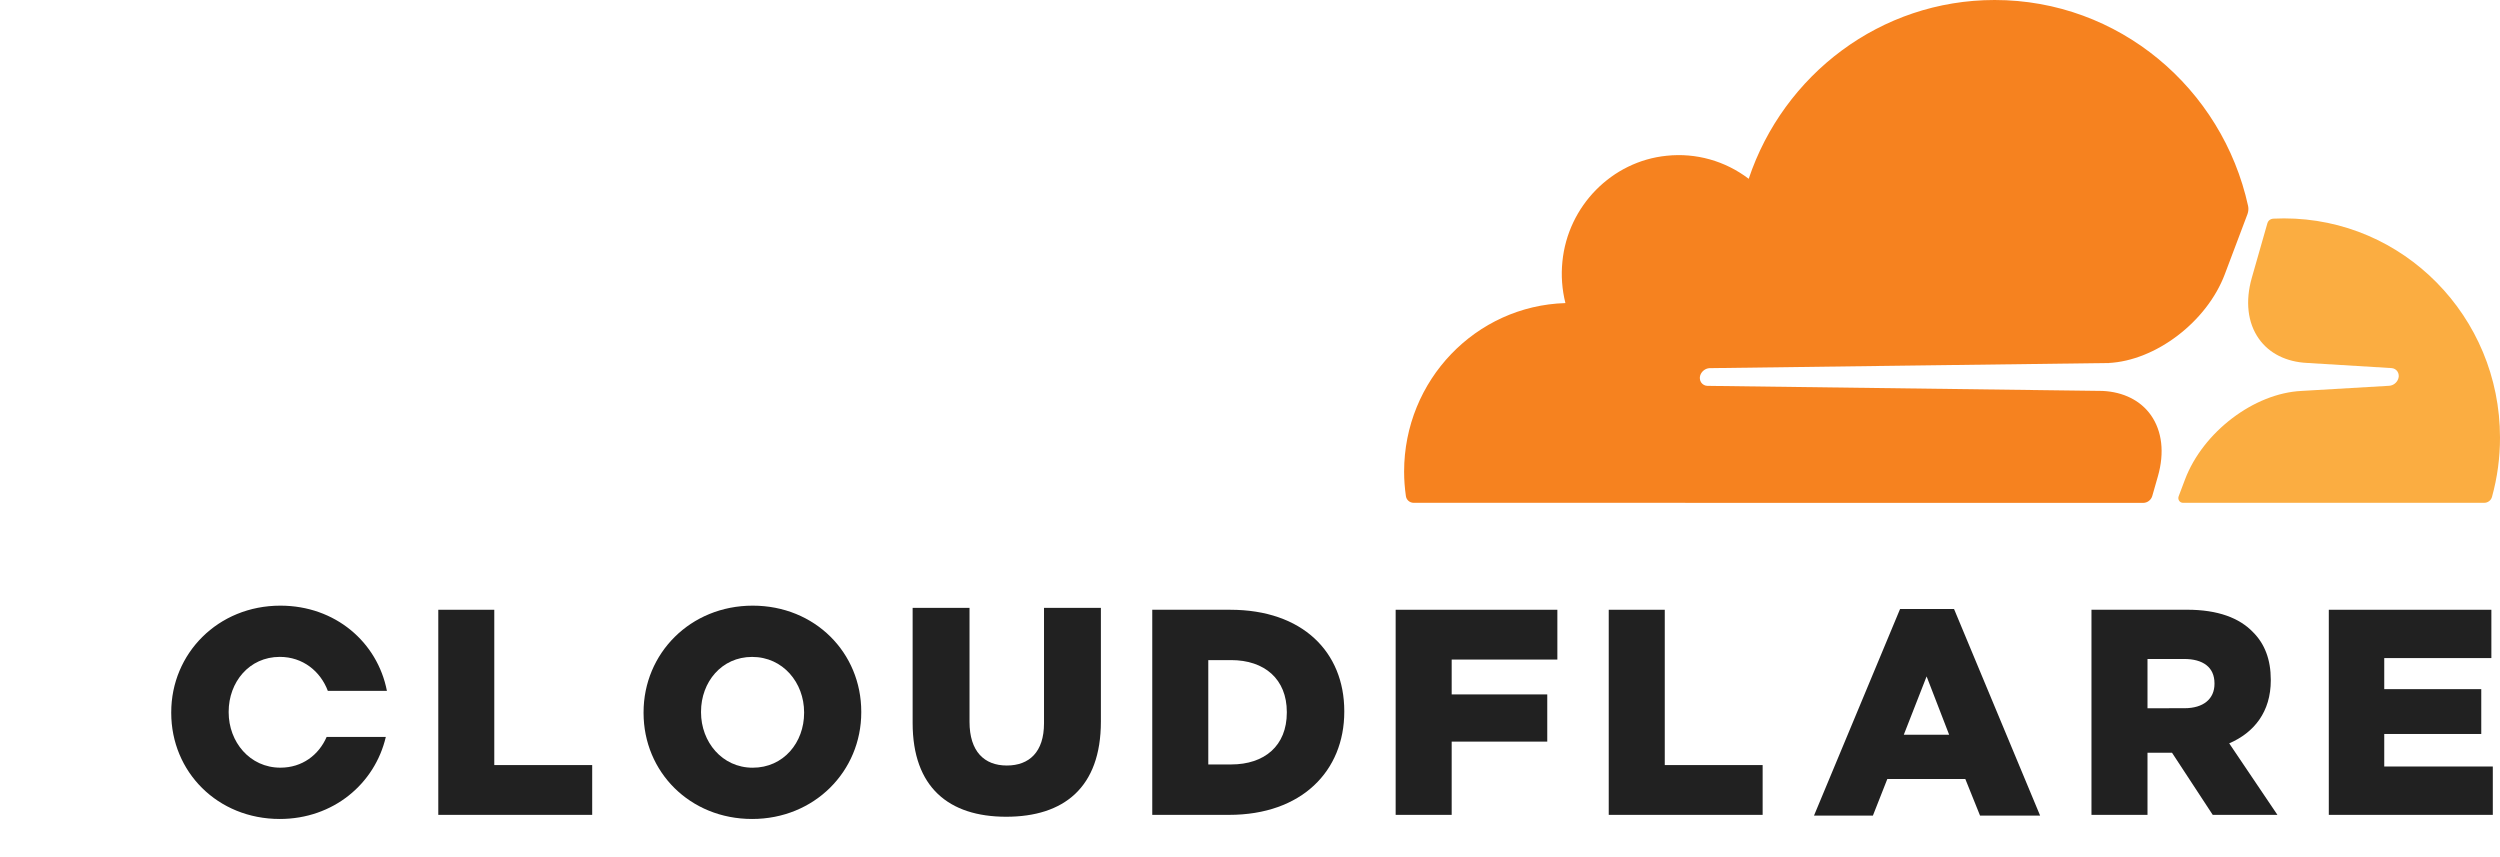
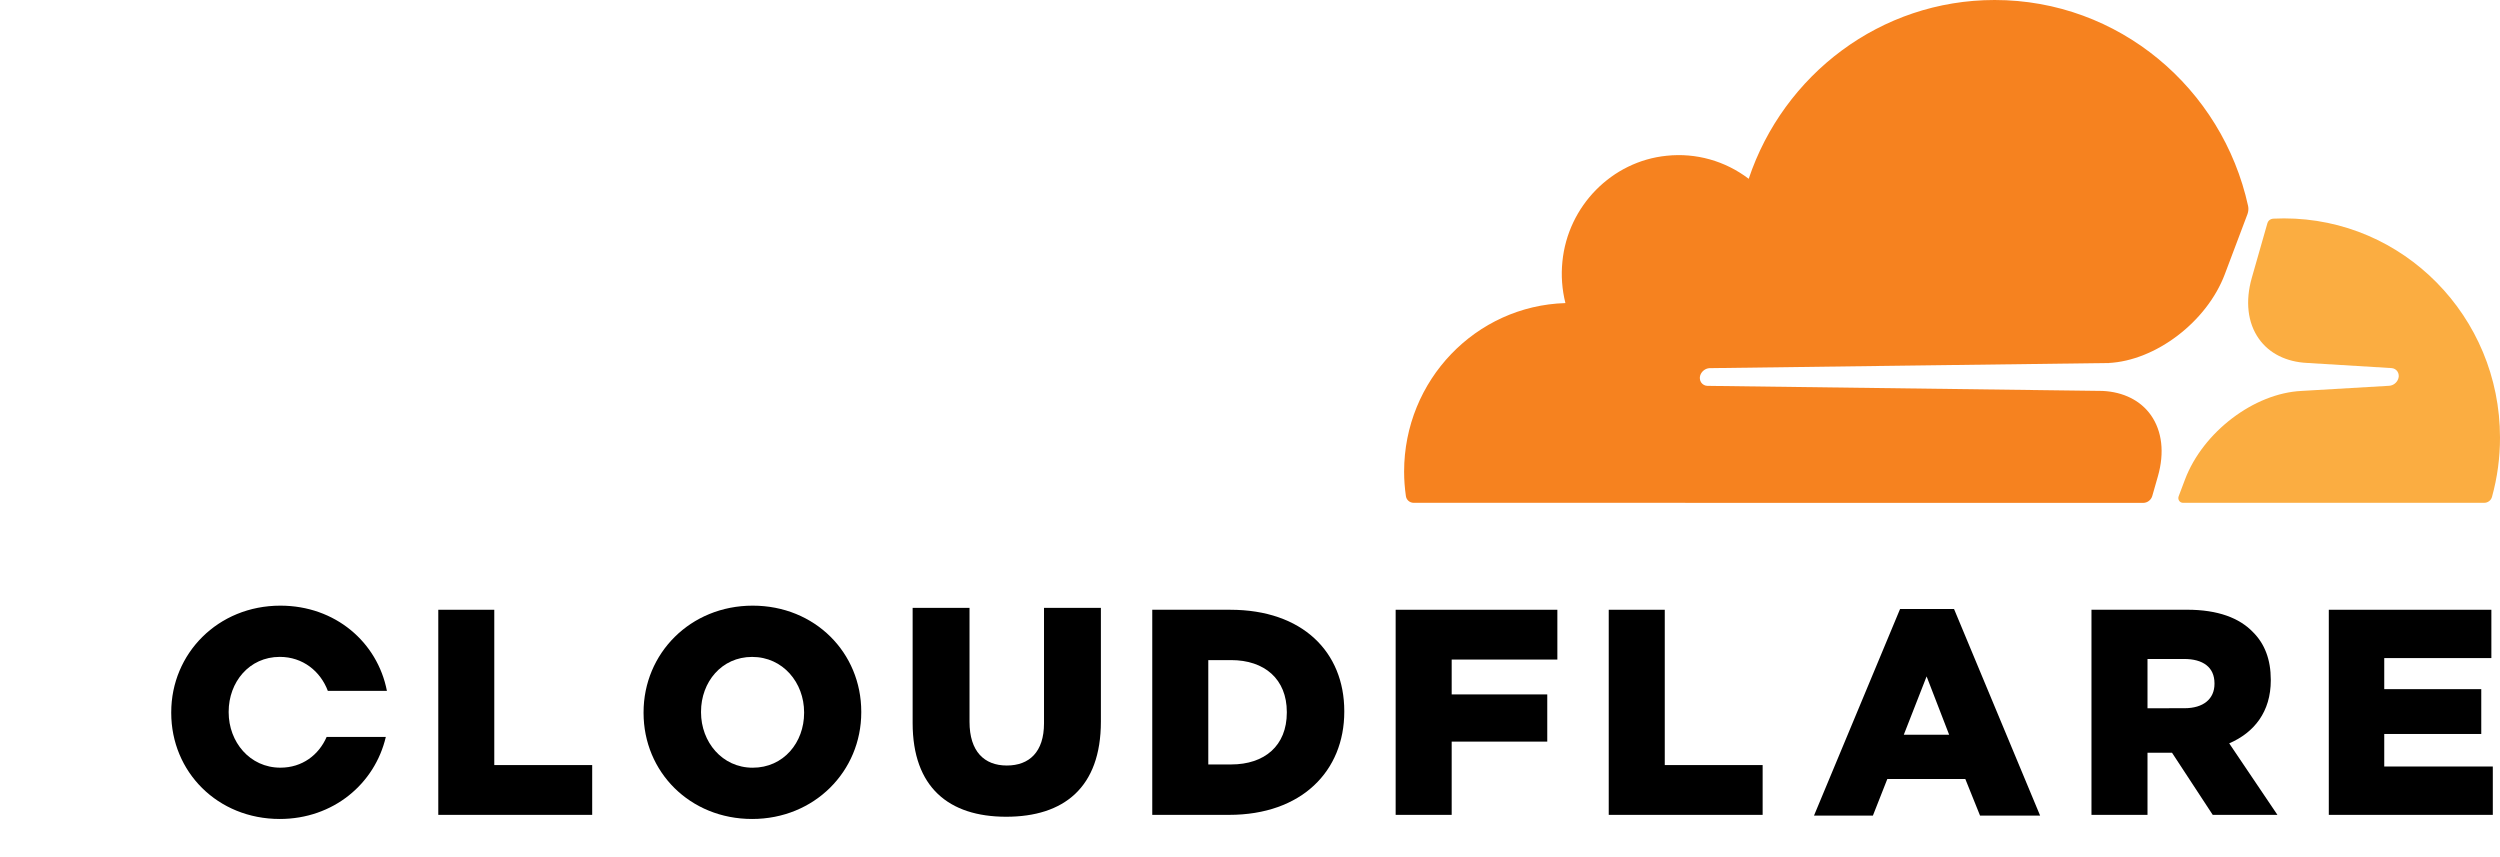
<svg xmlns="http://www.w3.org/2000/svg" width="73" height="25" viewBox="0 0 73 25" fill="none">
-   <path d="M9.538 21.518C9.309 22.044 8.827 22.416 8.187 22.416C7.293 22.416 6.677 21.663 6.677 20.799V20.782C6.677 19.919 7.276 19.181 8.17 19.181C8.844 19.181 9.357 19.602 9.573 20.174H11.298C11.021 18.749 9.787 17.685 8.187 17.685C6.365 17.685 5 19.081 5 20.799V20.816C5 22.536 6.349 23.914 8.17 23.914C9.728 23.914 10.945 22.89 11.266 21.518L9.538 21.518Z" fill="#212121" />
-   <path d="M12.798 17.805H14.433V22.34H17.292V23.794H12.798V17.805Z" fill="#212121" />
-   <path d="M18.792 20.817V20.8C18.792 19.08 20.158 17.685 21.979 17.685C23.8 17.685 25.149 19.062 25.149 20.782V20.8C25.149 22.52 23.783 23.914 21.962 23.914C20.142 23.914 18.792 22.537 18.792 20.817ZM23.48 20.817V20.8C23.48 19.936 22.864 19.182 21.962 19.182C21.068 19.182 20.47 19.918 20.47 20.782V20.8C20.47 21.663 21.085 22.417 21.979 22.417C22.881 22.417 23.48 21.681 23.48 20.817Z" fill="#212121" />
-   <path d="M26.649 21.112V17.749H28.31V21.078C28.31 21.941 28.74 22.353 29.398 22.353C30.055 22.353 30.485 21.959 30.485 21.121V17.749H32.146V21.069C32.146 23.002 31.059 23.849 29.381 23.849C27.703 23.849 26.649 22.987 26.649 21.112Z" fill="#212121" />
-   <path d="M33.646 17.805H35.923C38.031 17.805 39.253 19.037 39.253 20.765V20.782C39.253 22.51 38.014 23.794 35.889 23.794H33.646V17.805ZM35.948 22.322C36.927 22.322 37.575 21.775 37.575 20.807V20.79C37.575 19.832 36.927 19.275 35.948 19.275H35.282V22.322L35.948 22.322Z" fill="#212121" />
-   <path d="M40.753 17.805H45.475V19.259H42.389V20.277H45.18V21.655H42.389V23.794H40.753V17.805Z" fill="#212121" />
-   <path d="M46.975 17.805H48.611V22.34H51.469V23.794H46.975V17.805Z" fill="#212121" />
-   <path d="M55.482 17.783H57.058L59.571 23.815H57.817L57.387 22.746H55.11L54.689 23.815H52.969L55.482 17.783ZM56.915 21.454L56.257 19.751L55.591 21.454H56.915Z" fill="#212121" />
-   <path d="M61.071 17.804H63.862C64.764 17.804 65.388 18.044 65.784 18.455C66.13 18.797 66.307 19.26 66.307 19.85V19.867C66.307 20.782 65.825 21.39 65.093 21.706L66.501 23.794H64.612L63.423 21.98H62.707V23.794H61.071V17.804ZM63.786 20.68C64.343 20.68 64.663 20.406 64.663 19.969V19.952C64.663 19.482 64.326 19.242 63.777 19.242H62.707V20.681L63.786 20.68Z" fill="#212121" />
-   <path d="M68.001 17.805H72.748V19.216H69.62V20.123H72.453V21.432H69.62V22.382H72.79V23.794H68.001V17.805Z" fill="#212121" />
+   <path d="M9.538 21.518C9.309 22.044 8.827 22.416 8.187 22.416C7.293 22.416 6.677 21.663 6.677 20.799V20.782C6.677 19.919 7.276 19.181 8.17 19.181C8.844 19.181 9.357 19.602 9.573 20.174H11.298C11.021 18.749 9.787 17.685 8.187 17.685C6.365 17.685 5 19.081 5 20.799V20.816C5 22.536 6.349 23.914 8.17 23.914C9.728 23.914 10.945 22.89 11.266 21.518L9.538 21.518Z" fill="currentColor" />
+   <path d="M12.798 17.805H14.433V22.34H17.292V23.794H12.798V17.805Z" fill="currentColor" />
+   <path d="M18.792 20.817V20.8C18.792 19.08 20.158 17.685 21.979 17.685C23.8 17.685 25.149 19.062 25.149 20.782V20.8C25.149 22.52 23.783 23.914 21.962 23.914C20.142 23.914 18.792 22.537 18.792 20.817ZM23.48 20.817V20.8C23.48 19.936 22.864 19.182 21.962 19.182C21.068 19.182 20.47 19.918 20.47 20.782V20.8C20.47 21.663 21.085 22.417 21.979 22.417C22.881 22.417 23.48 21.681 23.48 20.817Z" fill="currentColor" />
+   <path d="M26.649 21.112V17.749H28.31V21.078C28.31 21.941 28.74 22.353 29.398 22.353C30.055 22.353 30.485 21.959 30.485 21.121V17.749H32.146V21.069C32.146 23.002 31.059 23.849 29.381 23.849C27.703 23.849 26.649 22.987 26.649 21.112Z" fill="currentColor" />
+   <path d="M33.646 17.805H35.923C38.031 17.805 39.253 19.037 39.253 20.765V20.782C39.253 22.51 38.014 23.794 35.889 23.794H33.646V17.805ZM35.948 22.322C36.927 22.322 37.575 21.775 37.575 20.807V20.79C37.575 19.832 36.927 19.275 35.948 19.275H35.282V22.322L35.948 22.322Z" fill="currentColor" />
+   <path d="M40.753 17.805H45.475V19.259H42.389V20.277H45.18V21.655H42.389V23.794H40.753V17.805Z" fill="currentColor" />
+   <path d="M46.975 17.805H48.611V22.34H51.469V23.794H46.975V17.805Z" fill="currentColor" />
+   <path d="M55.482 17.783H57.058L59.571 23.815H57.817L57.387 22.746H55.11L54.689 23.815H52.969L55.482 17.783ZM56.915 21.454L56.257 19.751L55.591 21.454H56.915Z" fill="currentColor" />
+   <path d="M61.071 17.804H63.862C64.764 17.804 65.388 18.044 65.784 18.455C66.13 18.797 66.307 19.26 66.307 19.85V19.867C66.307 20.782 65.825 21.39 65.093 21.706L66.501 23.794H64.612L63.423 21.98H62.707V23.794H61.071V17.804ZM63.786 20.68C64.343 20.68 64.663 20.406 64.663 19.969V19.952C64.663 19.482 64.326 19.242 63.777 19.242H62.707V20.681L63.786 20.68Z" fill="currentColor" />
+   <path d="M68.001 17.805H72.748V19.216H69.62V20.123H72.453V21.432H69.62V22.382H72.79V23.794H68.001V17.805Z" fill="currentColor" />
  <path d="M62.848 14.477L63.012 13.903C63.207 13.219 63.134 12.588 62.807 12.123C62.506 11.696 62.005 11.444 61.395 11.415L49.856 11.267C49.82 11.266 49.785 11.257 49.754 11.24C49.722 11.223 49.695 11.198 49.674 11.168C49.654 11.138 49.641 11.103 49.637 11.066C49.632 11.03 49.636 10.992 49.648 10.957C49.668 10.9 49.704 10.85 49.752 10.813C49.799 10.776 49.856 10.754 49.916 10.75L61.562 10.6C62.944 10.535 64.439 9.398 64.963 8.011L65.627 6.25C65.654 6.175 65.661 6.094 65.645 6.016C64.891 2.574 61.864 0 58.244 0C54.909 0 52.078 2.184 51.062 5.221C50.376 4.698 49.52 4.457 48.666 4.548C47.066 4.709 45.78 6.016 45.622 7.64C45.581 8.046 45.611 8.455 45.71 8.85C43.096 8.928 41 11.101 41 13.772C41 14.011 41.018 14.249 41.052 14.485C41.059 14.539 41.086 14.589 41.127 14.625C41.168 14.661 41.22 14.681 41.274 14.682L62.577 14.684C62.579 14.685 62.581 14.685 62.583 14.684C62.644 14.683 62.702 14.663 62.749 14.625C62.797 14.588 62.832 14.536 62.848 14.477Z" fill="#F6821F" />
  <path d="M66.692 6.377C66.585 6.377 66.479 6.38 66.373 6.385C66.356 6.387 66.339 6.39 66.323 6.396C66.295 6.406 66.27 6.422 66.249 6.444C66.229 6.466 66.215 6.492 66.207 6.521L65.753 8.111C65.558 8.795 65.63 9.426 65.958 9.89C66.258 10.318 66.76 10.569 67.369 10.598L69.829 10.748C69.864 10.75 69.898 10.759 69.928 10.776C69.959 10.792 69.985 10.816 70.004 10.845C70.025 10.876 70.038 10.911 70.042 10.948C70.047 10.985 70.043 11.022 70.03 11.057C70.011 11.115 69.975 11.165 69.927 11.202C69.88 11.239 69.823 11.261 69.763 11.265L67.207 11.415C65.819 11.48 64.324 12.617 63.801 14.004L63.616 14.494C63.608 14.514 63.606 14.537 63.608 14.558C63.61 14.58 63.618 14.601 63.629 14.619C63.641 14.638 63.657 14.653 63.676 14.664C63.695 14.675 63.716 14.681 63.738 14.682C63.74 14.682 63.742 14.682 63.744 14.682H72.539C72.59 14.682 72.64 14.666 72.681 14.634C72.722 14.604 72.752 14.56 72.766 14.51C72.922 13.945 73.001 13.362 73 12.776C72.999 9.242 70.175 6.377 66.692 6.377Z" fill="#FBAD41" />
</svg>
